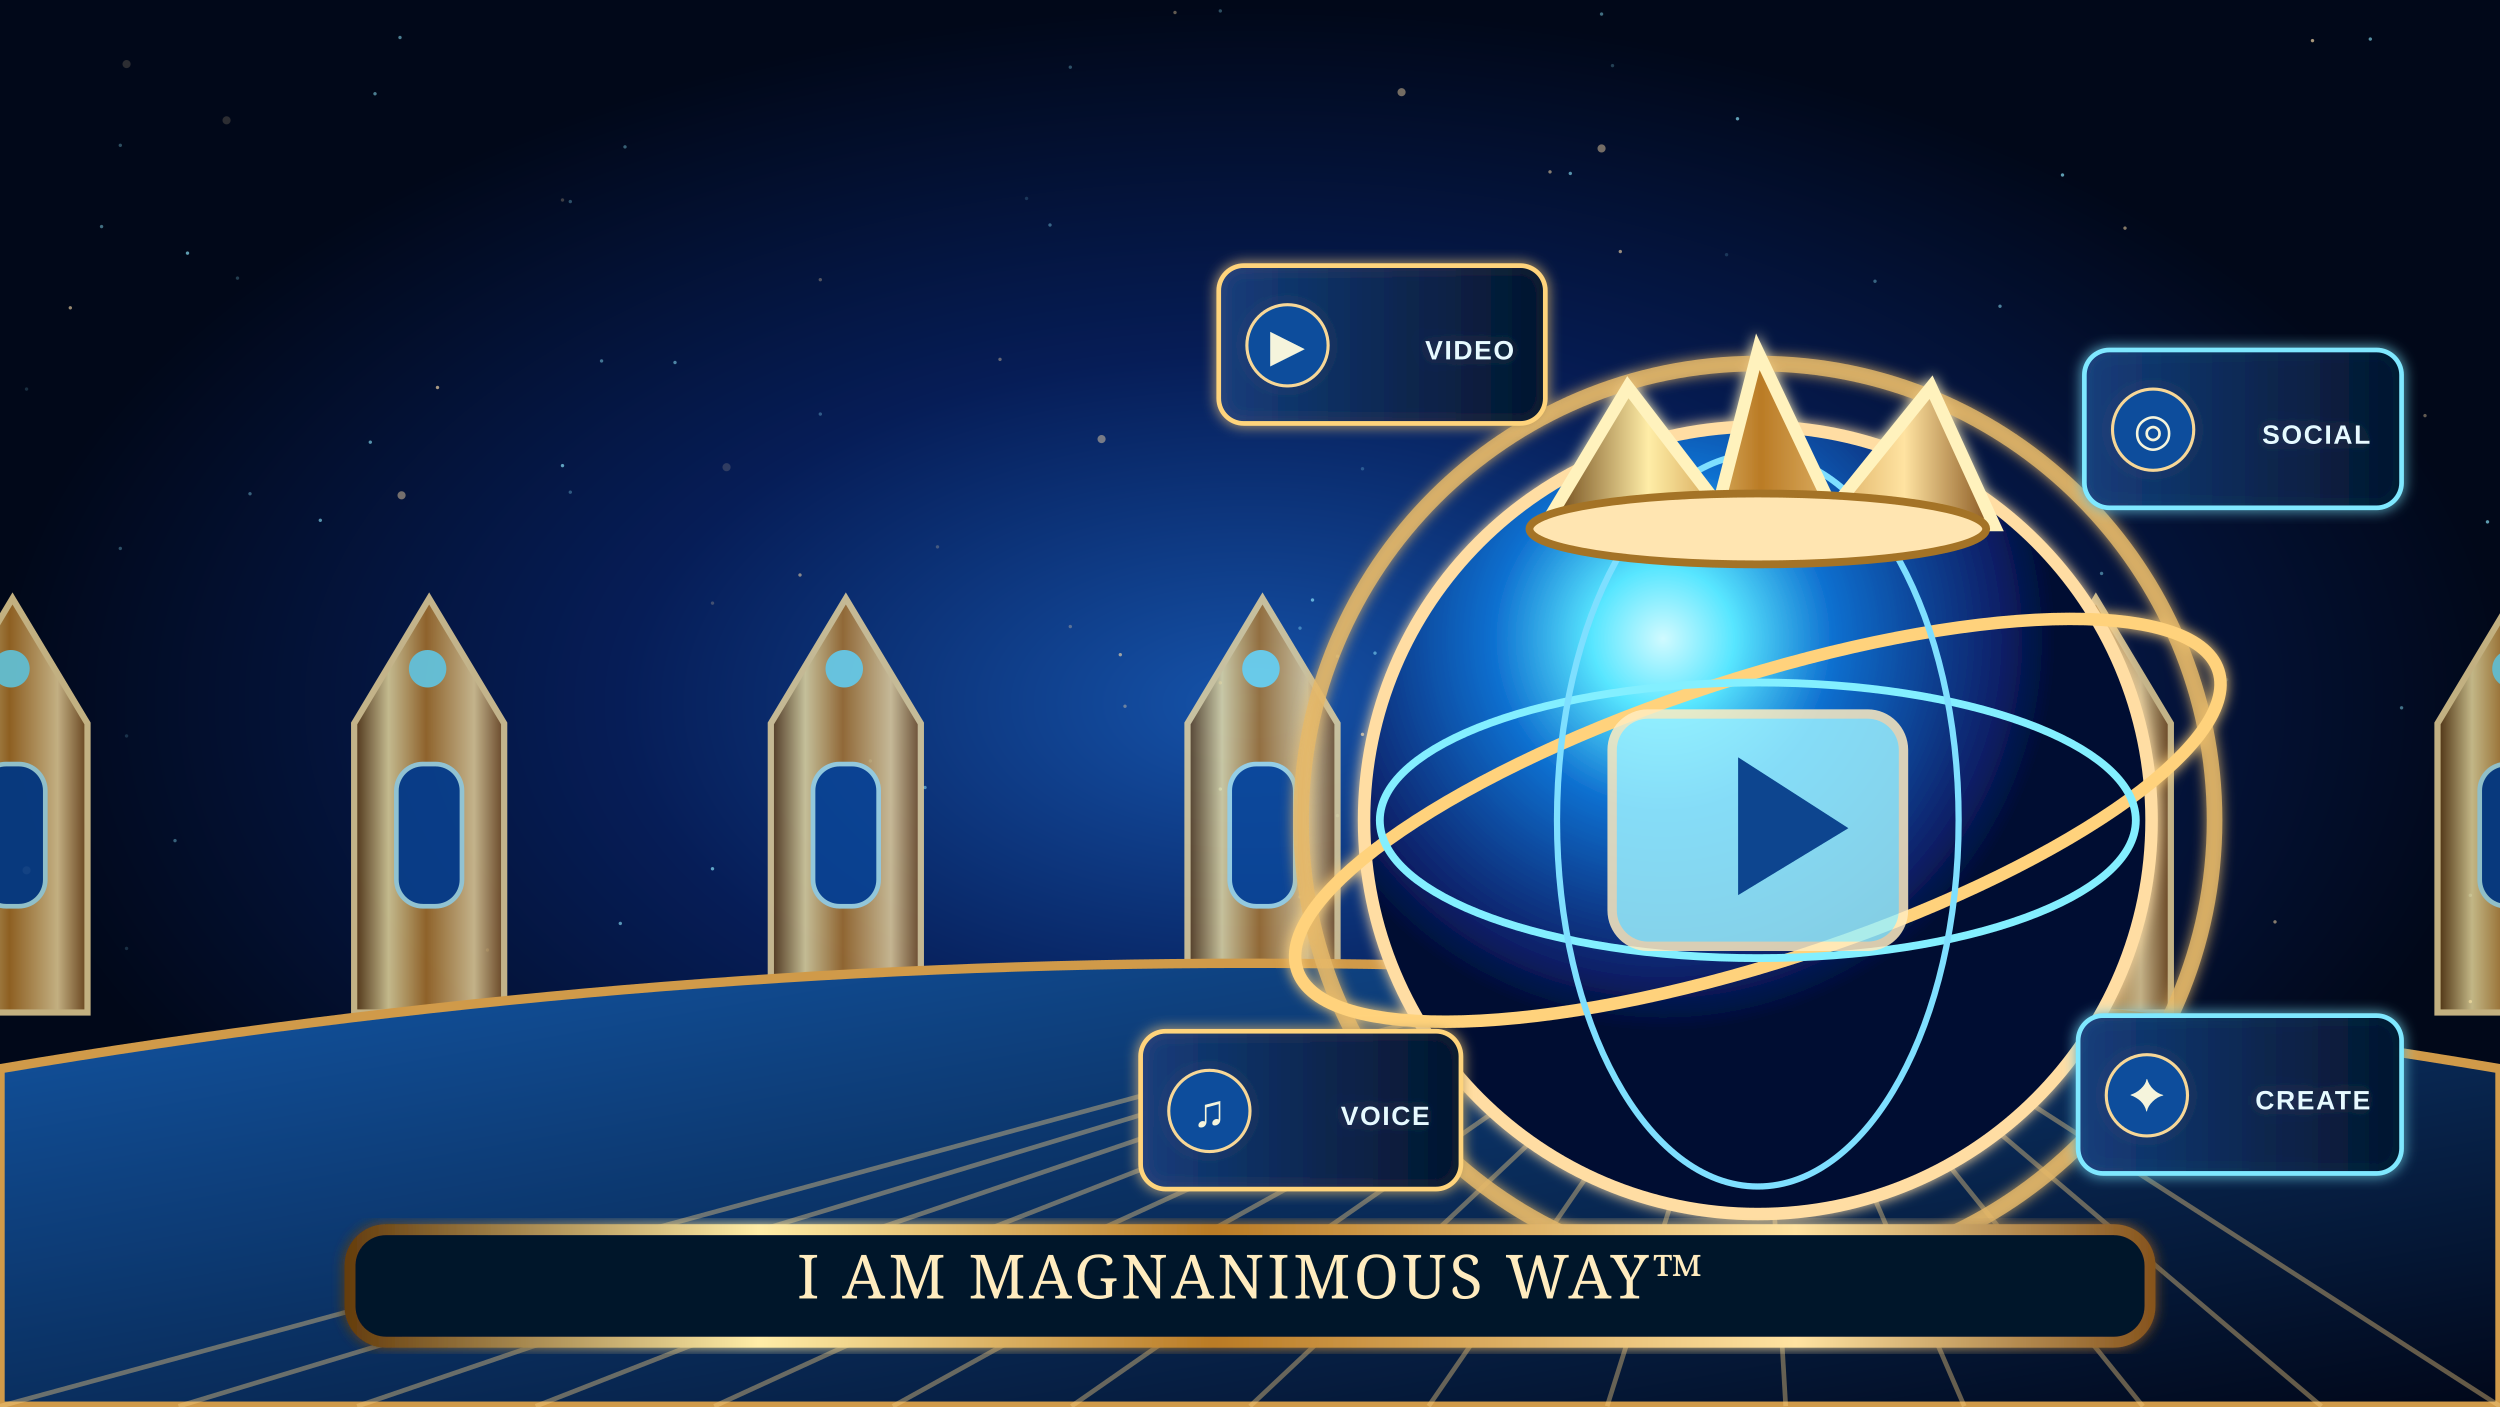
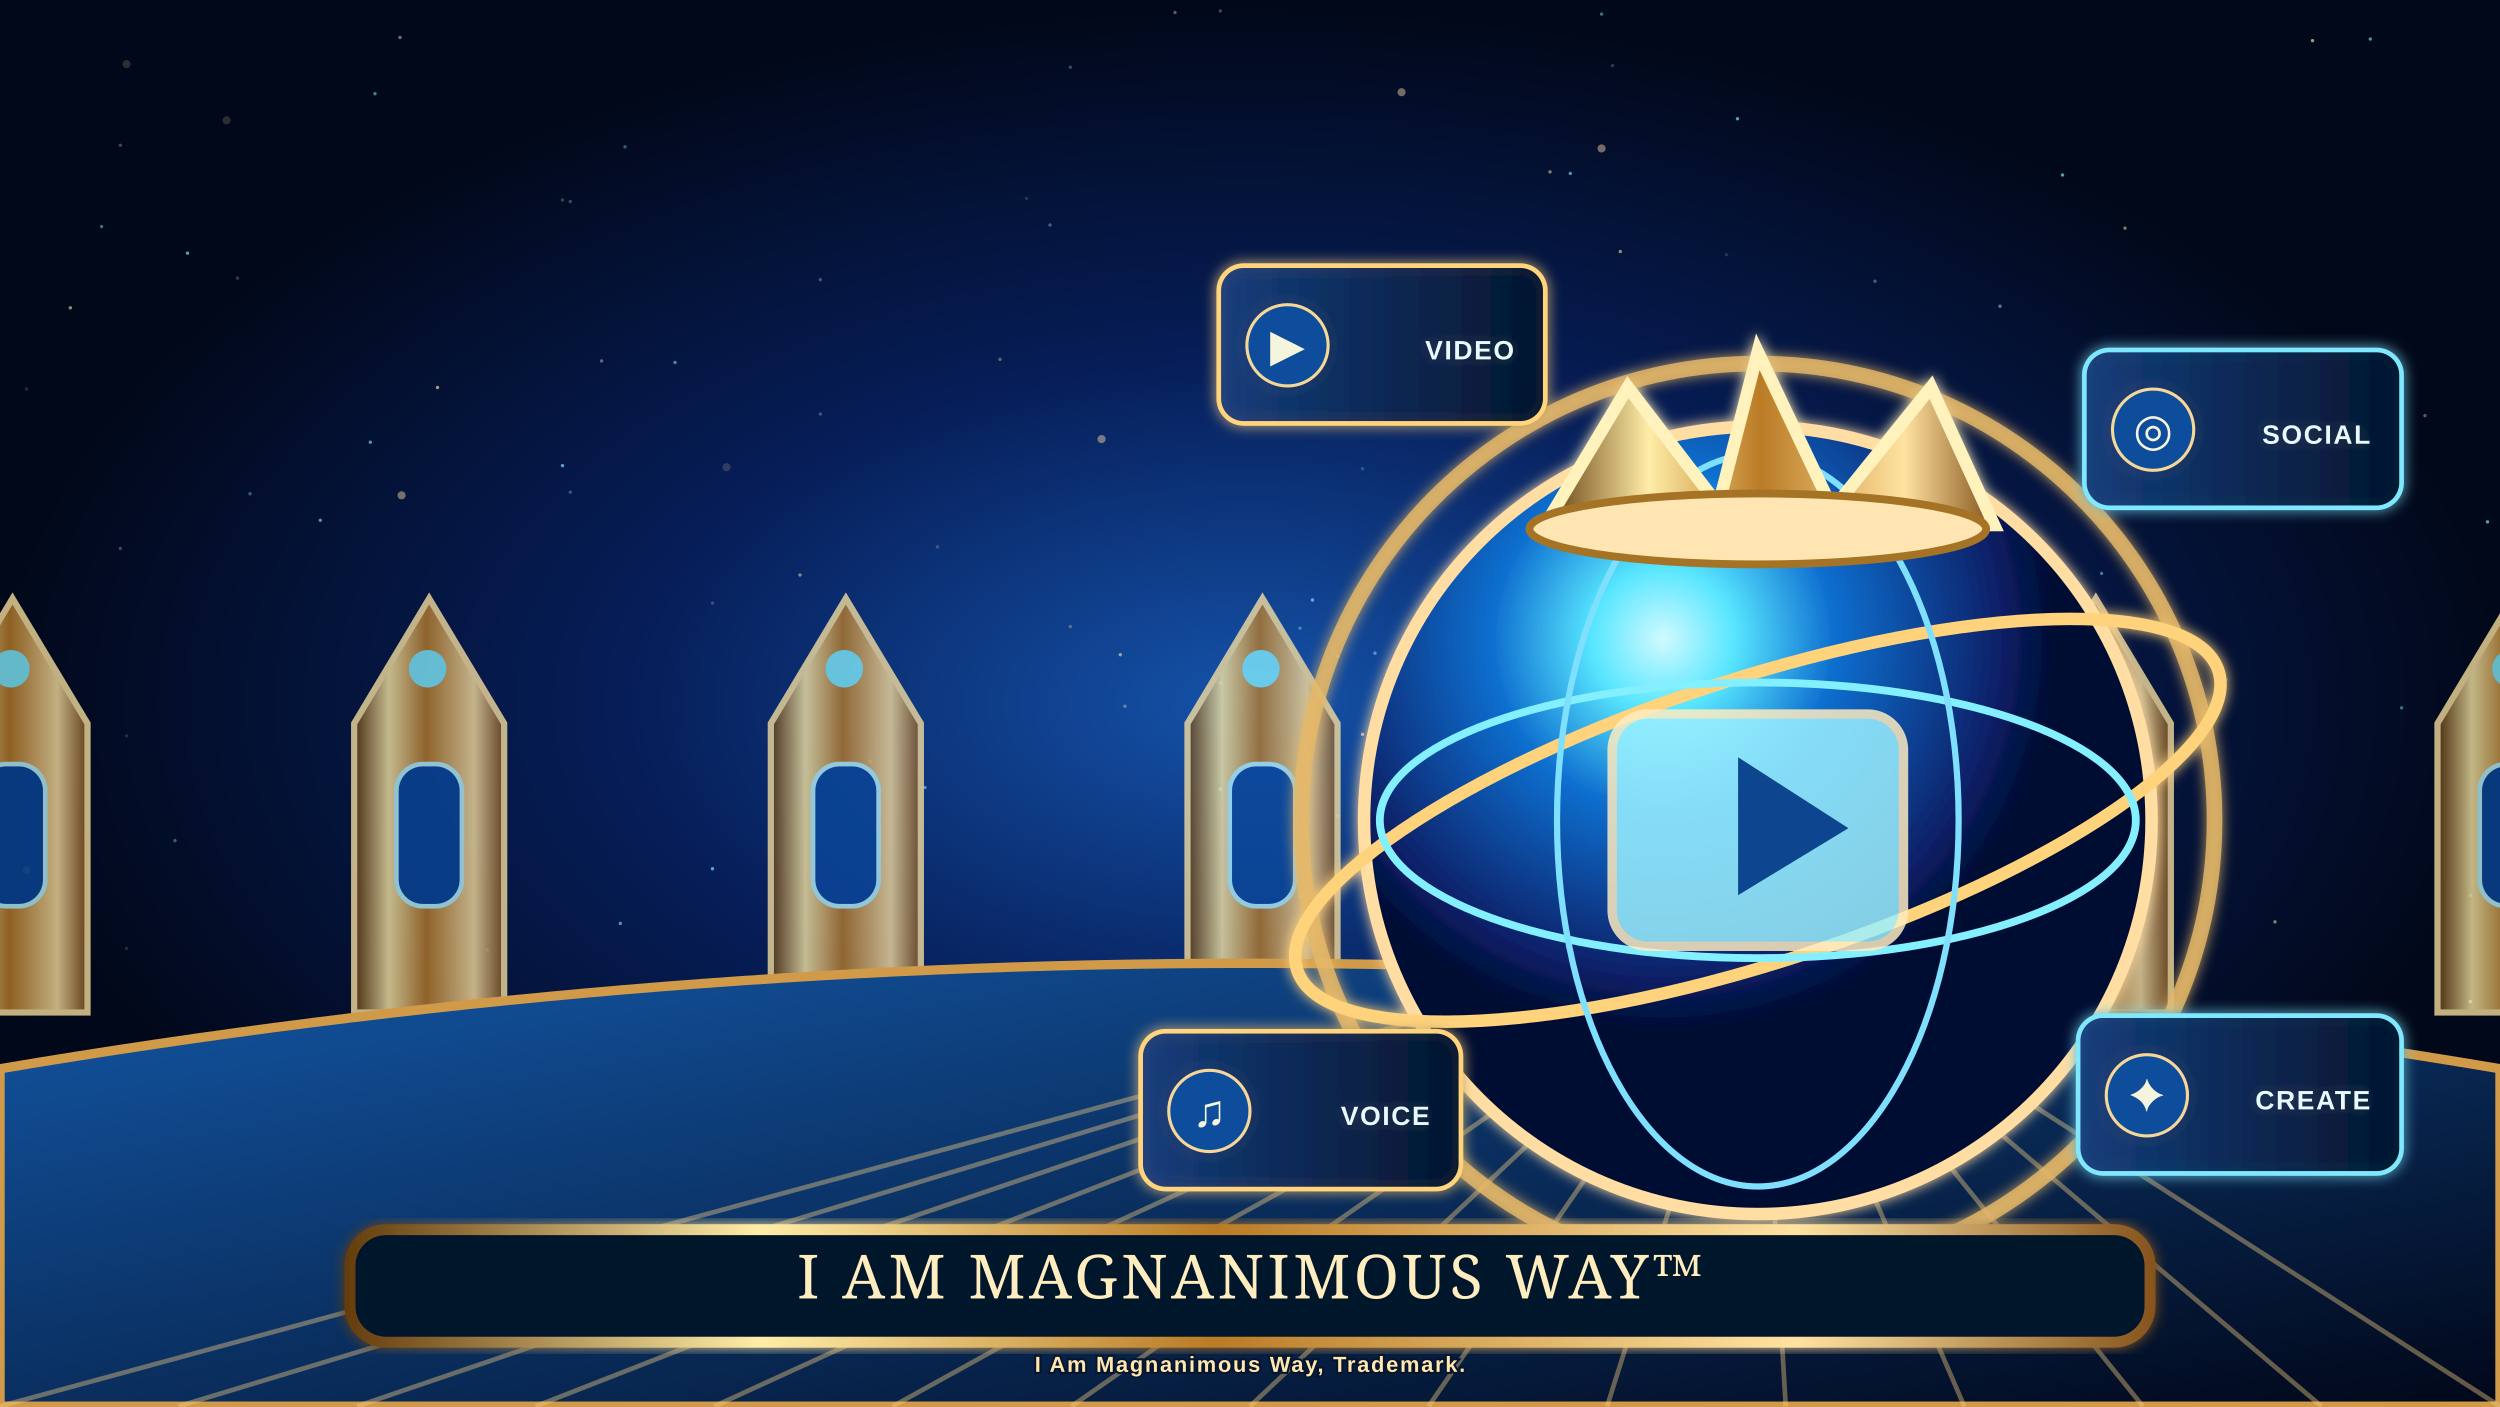
<svg xmlns="http://www.w3.org/2000/svg" width="1600" height="900" viewBox="0 0 1600 900" role="img" aria-label="Magnanimous Social Studio golden sapphire creative palace with media globe">
  <defs>
    <radialGradient id="sky">
      <stop stop-color="#1553aa" />
      <stop offset=".5" stop-color="#061d57" />
      <stop offset="1" stop-color="#010819" />
    </radialGradient>
    <linearGradient id="gold">
      <stop stop-color="#623a0b" />
      <stop offset=".23" stop-color="#ffeda7" />
      <stop offset=".48" stop-color="#ba7b25" />
      <stop offset=".8" stop-color="#ffe3a1" />
      <stop offset="1" stop-color="#84521b" />
    </linearGradient>
    <radialGradient id="orb" cx=".38" cy=".27">
      <stop stop-color="#d0faff" />
      <stop offset=".18" stop-color="#58e6ff" />
      <stop offset=".43" stop-color="#0f70d0" />
      <stop offset=".86" stop-color="#091f66" />
      <stop offset="1" stop-color="#020c30" />
    </radialGradient>
    <linearGradient id="panel">
      <stop stop-color="#143d7b" stop-opacity=".96" />
      <stop offset="1" stop-color="#04152e" stop-opacity=".98" />
    </linearGradient>
    <linearGradient id="floor" y2="1">
      <stop stop-color="#1357a6" />
      <stop offset="1" stop-color="#010719" />
    </linearGradient>
    <filter id="glow">
      <feGaussianBlur stdDeviation="4" result="blur" />
      <feMerge>
        <feMergeNode in="blur" />
        <feMergeNode in="SourceGraphic" />
      </feMerge>
    </filter>
  </defs>
  <rect width="1600" height="900" fill="url(#sky)" />
  <circle cx="81" cy="41" r="2.6" fill="#ffe0ab" opacity="0.17" />
  <circle cx="152" cy="178" r="1.1" fill="#8feaff" opacity="0.24" />
  <circle cx="365" cy="315" r="1.1" fill="#8feaff" opacity="0.31" />
  <circle cx="720" cy="452" r="1.1" fill="#ffe0ab" opacity="0.38" />
  <circle cx="1217" cy="589" r="1.1" fill="#8feaff" opacity="0.45" />
  <circle cx="256" cy="24" r="1.1" fill="#8feaff" opacity="0.52" />
  <circle cx="1037" cy="161" r="1.1" fill="#ffe0ab" opacity="0.59" />
  <circle cx="360" cy="298" r="1.1" fill="#8feaff" opacity="0.66" />
  <circle cx="1425" cy="435" r="1.1" fill="#8feaff" opacity="0.17" />
  <circle cx="1032" cy="572" r="1.1" fill="#ffe0ab" opacity="0.24" />
  <circle cx="781" cy="7" r="1.1" fill="#8feaff" opacity="0.31" />
  <circle cx="672" cy="144" r="1.1" fill="#8feaff" opacity="0.38" />
  <circle cx="705" cy="281" r="2.6" fill="#ffe0ab" opacity="0.45" />
  <circle cx="880" cy="418" r="1.1" fill="#8feaff" opacity="0.52" />
  <circle cx="1197" cy="555" r="1.1" fill="#8feaff" opacity="0.59" />
  <circle cx="56" cy="692" r="1.1" fill="#ffe0ab" opacity="0.66" />
  <circle cx="657" cy="127" r="1.1" fill="#8feaff" opacity="0.17" />
  <circle cx="1400" cy="264" r="1.1" fill="#8feaff" opacity="0.24" />
  <circle cx="685" cy="401" r="1.1" fill="#ffe0ab" opacity="0.31" />
  <circle cx="112" cy="538" r="1.1" fill="#8feaff" opacity="0.38" />
  <circle cx="1281" cy="675" r="1.1" fill="#8feaff" opacity="0.45" />
  <circle cx="992" cy="110" r="1.1" fill="#ffe0ab" opacity="0.52" />
  <circle cx="845" cy="247" r="1.1" fill="#8feaff" opacity="0.59" />
  <circle cx="840" cy="384" r="1.1" fill="#8feaff" opacity="0.66" />
  <circle cx="977" cy="521" r="2.6" fill="#ffe0ab" opacity="0.17" />
  <circle cx="1256" cy="658" r="1.1" fill="#8feaff" opacity="0.24" />
  <circle cx="77" cy="93" r="1.1" fill="#8feaff" opacity="0.31" />
  <circle cx="640" cy="230" r="1.1" fill="#ffe0ab" opacity="0.38" />
  <circle cx="1345" cy="367" r="1.1" fill="#8feaff" opacity="0.45" />
  <circle cx="592" cy="504" r="1.1" fill="#8feaff" opacity="0.52" />
  <circle cx="1581" cy="641" r="1.1" fill="#ffe0ab" opacity="0.59" />
  <circle cx="1112" cy="76" r="1.1" fill="#8feaff" opacity="0.66" />
  <circle cx="785" cy="213" r="1.1" fill="#8feaff" opacity="0.17" />
  <circle cx="600" cy="350" r="1.1" fill="#ffe0ab" opacity="0.24" />
  <circle cx="557" cy="487" r="1.1" fill="#8feaff" opacity="0.31" />
  <circle cx="656" cy="624" r="1.1" fill="#8feaff" opacity="0.38" />
  <circle cx="897" cy="59" r="2.6" fill="#ffe0ab" opacity="0.45" />
  <circle cx="1280" cy="196" r="1.1" fill="#8feaff" opacity="0.52" />
  <circle cx="205" cy="333" r="1.1" fill="#8feaff" opacity="0.59" />
  <circle cx="872" cy="470" r="1.1" fill="#ffe0ab" opacity="0.66" />
  <circle cx="81" cy="607" r="1.1" fill="#8feaff" opacity="0.17" />
  <circle cx="1032" cy="42" r="1.1" fill="#8feaff" opacity="0.24" />
  <circle cx="525" cy="179" r="1.1" fill="#ffe0ab" opacity="0.31" />
  <circle cx="160" cy="316" r="1.1" fill="#8feaff" opacity="0.38" />
  <circle cx="1537" cy="453" r="1.1" fill="#8feaff" opacity="0.45" />
  <circle cx="1456" cy="590" r="1.1" fill="#ffe0ab" opacity="0.52" />
  <circle cx="1517" cy="25" r="1.1" fill="#8feaff" opacity="0.59" />
  <circle cx="120" cy="162" r="1.1" fill="#8feaff" opacity="0.66" />
  <circle cx="465" cy="299" r="2.6" fill="#ffe0ab" opacity="0.17" />
  <circle cx="952" cy="436" r="1.1" fill="#8feaff" opacity="0.24" />
  <circle cx="1581" cy="573" r="1.1" fill="#8feaff" opacity="0.31" />
  <circle cx="752" cy="8" r="1.1" fill="#ffe0ab" opacity="0.38" />
  <circle cx="65" cy="145" r="1.1" fill="#8feaff" opacity="0.45" />
  <circle cx="1120" cy="282" r="1.1" fill="#8feaff" opacity="0.52" />
  <circle cx="717" cy="419" r="1.1" fill="#ffe0ab" opacity="0.59" />
  <circle cx="456" cy="556" r="1.1" fill="#8feaff" opacity="0.66" />
  <circle cx="337" cy="693" r="1.1" fill="#8feaff" opacity="0.17" />
  <circle cx="360" cy="128" r="1.1" fill="#ffe0ab" opacity="0.24" />
  <circle cx="525" cy="265" r="1.1" fill="#8feaff" opacity="0.31" />
  <circle cx="832" cy="402" r="1.1" fill="#8feaff" opacity="0.38" />
  <circle cx="1281" cy="539" r="2.6" fill="#ffe0ab" opacity="0.45" />
  <circle cx="272" cy="676" r="1.1" fill="#8feaff" opacity="0.52" />
  <circle cx="1005" cy="111" r="1.1" fill="#8feaff" opacity="0.59" />
  <circle cx="280" cy="248" r="1.1" fill="#ffe0ab" opacity="0.66" />
  <circle cx="1297" cy="385" r="1.1" fill="#8feaff" opacity="0.17" />
  <circle cx="856" cy="522" r="1.1" fill="#8feaff" opacity="0.24" />
  <circle cx="557" cy="659" r="1.1" fill="#ffe0ab" opacity="0.31" />
  <circle cx="400" cy="94" r="1.1" fill="#8feaff" opacity="0.38" />
  <circle cx="385" cy="231" r="1.1" fill="#8feaff" opacity="0.45" />
  <circle cx="512" cy="368" r="1.1" fill="#ffe0ab" opacity="0.52" />
  <circle cx="781" cy="505" r="1.1" fill="#8feaff" opacity="0.59" />
  <circle cx="1192" cy="642" r="1.1" fill="#8feaff" opacity="0.66" />
  <circle cx="145" cy="77" r="2.6" fill="#ffe0ab" opacity="0.17" />
  <circle cx="840" cy="214" r="1.1" fill="#8feaff" opacity="0.24" />
  <circle cx="77" cy="351" r="1.1" fill="#8feaff" opacity="0.31" />
  <circle cx="1056" cy="488" r="1.1" fill="#ffe0ab" opacity="0.38" />
  <circle cx="577" cy="625" r="1.1" fill="#8feaff" opacity="0.45" />
  <circle cx="240" cy="60" r="1.1" fill="#8feaff" opacity="0.52" />
  <circle cx="45" cy="197" r="1.1" fill="#ffe0ab" opacity="0.59" />
  <circle cx="1592" cy="334" r="1.1" fill="#8feaff" opacity="0.66" />
  <circle cx="81" cy="471" r="1.1" fill="#8feaff" opacity="0.17" />
  <circle cx="312" cy="608" r="1.1" fill="#ffe0ab" opacity="0.24" />
  <circle cx="685" cy="43" r="1.1" fill="#8feaff" opacity="0.31" />
  <circle cx="1200" cy="180" r="1.1" fill="#8feaff" opacity="0.38" />
  <circle cx="257" cy="317" r="2.6" fill="#ffe0ab" opacity="0.45" />
  <circle cx="1056" cy="454" r="1.1" fill="#8feaff" opacity="0.52" />
  <circle cx="397" cy="591" r="1.1" fill="#8feaff" opacity="0.59" />
  <circle cx="1480" cy="26" r="1.1" fill="#ffe0ab" opacity="0.66" />
  <circle cx="1105" cy="163" r="1.1" fill="#8feaff" opacity="0.17" />
  <circle cx="872" cy="300" r="1.1" fill="#8feaff" opacity="0.24" />
  <circle cx="781" cy="437" r="1.1" fill="#ffe0ab" opacity="0.31" />
  <circle cx="832" cy="574" r="1.1" fill="#8feaff" opacity="0.38" />
  <circle cx="1025" cy="9" r="1.1" fill="#8feaff" opacity="0.45" />
  <circle cx="1360" cy="146" r="1.1" fill="#ffe0ab" opacity="0.52" />
  <circle cx="237" cy="283" r="1.1" fill="#8feaff" opacity="0.59" />
  <circle cx="856" cy="420" r="1.1" fill="#8feaff" opacity="0.66" />
  <circle cx="17" cy="557" r="2.6" fill="#ffe0ab" opacity="0.17" />
  <circle cx="920" cy="694" r="1.1" fill="#8feaff" opacity="0.24" />
  <circle cx="365" cy="129" r="1.1" fill="#8feaff" opacity="0.31" />
  <circle cx="1552" cy="266" r="1.1" fill="#ffe0ab" opacity="0.38" />
  <circle cx="1281" cy="403" r="1.1" fill="#8feaff" opacity="0.45" />
  <circle cx="1152" cy="540" r="1.1" fill="#8feaff" opacity="0.52" />
  <circle cx="1165" cy="677" r="1.1" fill="#ffe0ab" opacity="0.59" />
  <circle cx="1320" cy="112" r="1.1" fill="#8feaff" opacity="0.66" />
  <circle cx="17" cy="249" r="1.1" fill="#8feaff" opacity="0.17" />
  <circle cx="456" cy="386" r="1.1" fill="#ffe0ab" opacity="0.24" />
  <circle cx="1037" cy="523" r="1.1" fill="#8feaff" opacity="0.31" />
  <circle cx="160" cy="660" r="1.1" fill="#8feaff" opacity="0.38" />
  <circle cx="1025" cy="95" r="2.6" fill="#ffe0ab" opacity="0.45" />
  <circle cx="432" cy="232" r="1.1" fill="#8feaff" opacity="0.52" />
  <g opacity=".76">
    <path d="M-40 648V463L8 383L56 463V648Z" fill="url(#gold)" stroke="#ffe5a0" stroke-width="4" />
    <rect x="-13" y="489" width="42" height="91" rx="17" fill="#0b489d" stroke="#bdf8ff" stroke-width="3" />
    <circle cx="7" cy="428" r="12" fill="#84f0ff" />
  </g>
  <g opacity=".76">
    <path d="M226.667 648V463L274.667 383L322.667 463V648Z" fill="url(#gold)" stroke="#ffe5a0" stroke-width="4" />
    <rect x="253.667" y="489" width="42" height="91" rx="17" fill="#0b489d" stroke="#bdf8ff" stroke-width="3" />
    <circle cx="273.667" cy="428" r="12" fill="#84f0ff" />
  </g>
  <g opacity=".76">
    <path d="M493.333 648V463L541.333 383L589.333 463V648Z" fill="url(#gold)" stroke="#ffe5a0" stroke-width="4" />
    <rect x="520.333" y="489" width="42" height="91" rx="17" fill="#0b489d" stroke="#bdf8ff" stroke-width="3" />
    <circle cx="540.333" cy="428" r="12" fill="#84f0ff" />
  </g>
  <g opacity=".76">
    <path d="M760 648V463L808 383L856 463V648Z" fill="url(#gold)" stroke="#ffe5a0" stroke-width="4" />
    <rect x="787" y="489" width="42" height="91" rx="17" fill="#0b489d" stroke="#bdf8ff" stroke-width="3" />
    <circle cx="807" cy="428" r="12" fill="#84f0ff" />
  </g>
  <g opacity=".76">
    <path d="M1026.667 648V463L1074.667 383L1122.667 463V648Z" fill="url(#gold)" stroke="#ffe5a0" stroke-width="4" />
    <rect x="1053.667" y="489" width="42" height="91" rx="17" fill="#0b489d" stroke="#bdf8ff" stroke-width="3" />
    <circle cx="1073.667" cy="428" r="12" fill="#84f0ff" />
  </g>
  <g opacity=".76">
    <path d="M1293.333 648V463L1341.333 383L1389.333 463V648Z" fill="url(#gold)" stroke="#ffe5a0" stroke-width="4" />
    <rect x="1320.333" y="489" width="42" height="91" rx="17" fill="#0b489d" stroke="#bdf8ff" stroke-width="3" />
    <circle cx="1340.333" cy="428" r="12" fill="#84f0ff" />
  </g>
  <g opacity=".76">
    <path d="M1560 648V463L1608 383L1656 463V648Z" fill="url(#gold)" stroke="#ffe5a0" stroke-width="4" />
    <rect x="1587" y="489" width="42" height="91" rx="17" fill="#0b489d" stroke="#bdf8ff" stroke-width="3" />
    <circle cx="1607" cy="428" r="12" fill="#84f0ff" />
  </g>
  <path d="M0 684 Q800 549 1600 684V900H0Z" fill="url(#floor)" stroke="#d09a49" stroke-width="6" />
  <g opacity=".41" stroke="#f5ce81" stroke-width="3" fill="none">
    <path d="M0 900L1125 594" />
    <path d="M114.286 900L1125 594" />
    <path d="M228.571 900L1125 594" />
    <path d="M342.857 900L1125 594" />
    <path d="M457.143 900L1125 594" />
    <path d="M571.429 900L1125 594" />
    <path d="M685.714 900L1125 594" />
    <path d="M800 900L1125 594" />
    <path d="M914.286 900L1125 594" />
    <path d="M1028.571 900L1125 594" />
    <path d="M1142.857 900L1125 594" />
    <path d="M1257.143 900L1125 594" />
    <path d="M1371.429 900L1125 594" />
    <path d="M1485.714 900L1125 594" />
    <path d="M1600 900L1125 594" />
  </g>
  <g transform="translate(1125 525)" filter="url(#glow)">
    <circle r="292.32" fill="none" stroke="#e5b868" stroke-width="10" opacity=".82" />
    <circle r="252" fill="url(#orb)" stroke="#ffdda3" stroke-width="8" />
    <ellipse rx="309.96" ry="90.72" fill="none" stroke="#ffd27b" stroke-width="8" transform="rotate(-18)" />
    <ellipse rx="241.92" ry="88.2" fill="none" stroke="#83efff" stroke-width="5" />
    <ellipse rx="128.52" ry="234.36" fill="none" stroke="#7edfff" stroke-width="4" />
    <path d="M-136.08 -189 L-83.16 -277.2 L-25.2 -201.6L0 -299.88L47.88 -199.08L110.88 -277.2L151.2 -189Z" fill="url(#gold)" stroke="#fff2bd" stroke-width="8" />
    <ellipse cy="-186.48" rx="146.16" ry="22.68" fill="#ffe5b1" stroke="#a47325" stroke-width="5" />
    <rect x="-93.24" y="-68.04" width="186.48" height="148.68" rx="23" fill="#9bf1ff" stroke="#ffecc0" stroke-width="6" opacity=".84" />
    <path d="M-12.6 -40.32 L57.96 5.04 L-12.6 47.88Z" fill="#08458f" />
  </g>
  <g filter="url(#glow)">
    <rect x="780" y="170" width="209" height="101" rx="16" fill="url(#panel)" stroke="#ffd47b" stroke-width="3" />
    <circle cx="824" cy="221" r="26" fill="#0b4e9c" stroke="#f7d797" stroke-width="2" />
    <text x="824" y="231" text-anchor="middle" font-size="29" fill="#f5f4dc">▶</text>
    <text x="969" y="230" font-family="Arial,sans-serif" text-anchor="end" font-weight="800" font-size="17" letter-spacing="1" fill="#e7faff">VIDEO</text>
  </g>
  <g filter="url(#glow)">
    <rect x="1334" y="224" width="203" height="101" rx="16" fill="url(#panel)" stroke="#7fe8ff" stroke-width="3" />
    <circle cx="1378" cy="275" r="26" fill="#0b4e9c" stroke="#f7d797" stroke-width="2" />
    <text x="1378" y="285" text-anchor="middle" font-size="29" fill="#f5f4dc">◎</text>
    <text x="1517" y="284" font-family="Arial,sans-serif" text-anchor="end" font-weight="800" font-size="17" letter-spacing="1" fill="#e7faff">SOCIAL</text>
  </g>
  <g filter="url(#glow)">
    <rect x="730" y="660" width="205" height="101" rx="16" fill="url(#panel)" stroke="#ffd47b" stroke-width="3" />
    <circle cx="774" cy="711" r="26" fill="#0b4e9c" stroke="#f7d797" stroke-width="2" />
    <text x="774" y="721" text-anchor="middle" font-size="29" fill="#f5f4dc">♫</text>
    <text x="915" y="720" font-family="Arial,sans-serif" text-anchor="end" font-weight="800" font-size="17" letter-spacing="1" fill="#e7faff">VOICE</text>
  </g>
  <g filter="url(#glow)">
    <rect x="1330" y="650" width="207" height="101" rx="16" fill="url(#panel)" stroke="#7fe8ff" stroke-width="3" />
    <circle cx="1374" cy="701" r="26" fill="#0b4e9c" stroke="#f7d797" stroke-width="2" />
    <text x="1374" y="711" text-anchor="middle" font-size="29" fill="#f5f4dc">✦</text>
    <text x="1517" y="710" font-family="Arial,sans-serif" text-anchor="end" font-weight="800" font-size="17" letter-spacing="1" fill="#e7faff">CREATE</text>
  </g>
  <rect x="224" y="787" width="1152" height="72" rx="23" fill="#06132b" stroke="url(#gold)" stroke-width="7" filter="url(#glow)" />
  <text x="800" y="831" fill="#ffecbf" font-family="Georgia,serif" font-size="39" text-anchor="middle" letter-spacing="2.2">I AM MAGNANIMOUS WAY™</text>
+   <text x="800" y="878" text-anchor="middle" fill="#ffe7ad" stroke="#06152e" stroke-width="2.6" paint-order="stroke" font-family="Arial,sans-serif" font-size="14" font-weight="700" letter-spacing="1.1">I Am Magnanimous Way, Trademark.</text>
</svg>
